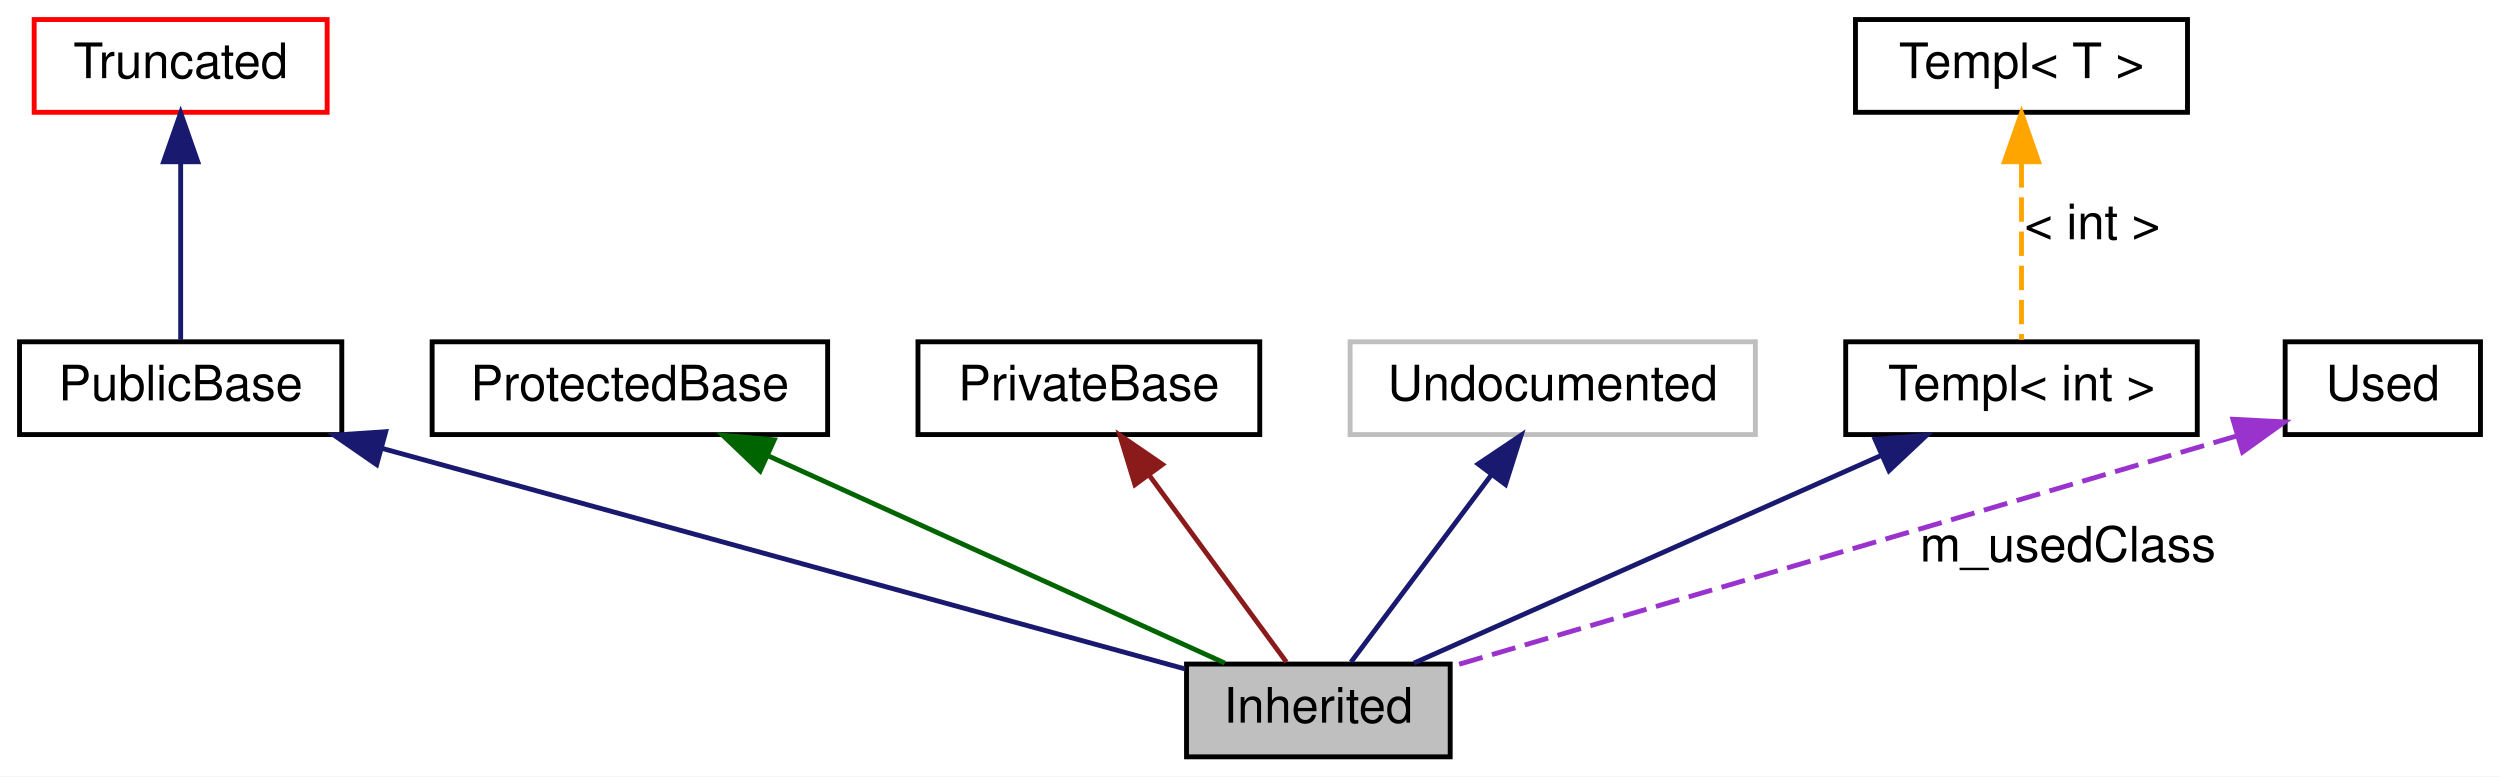
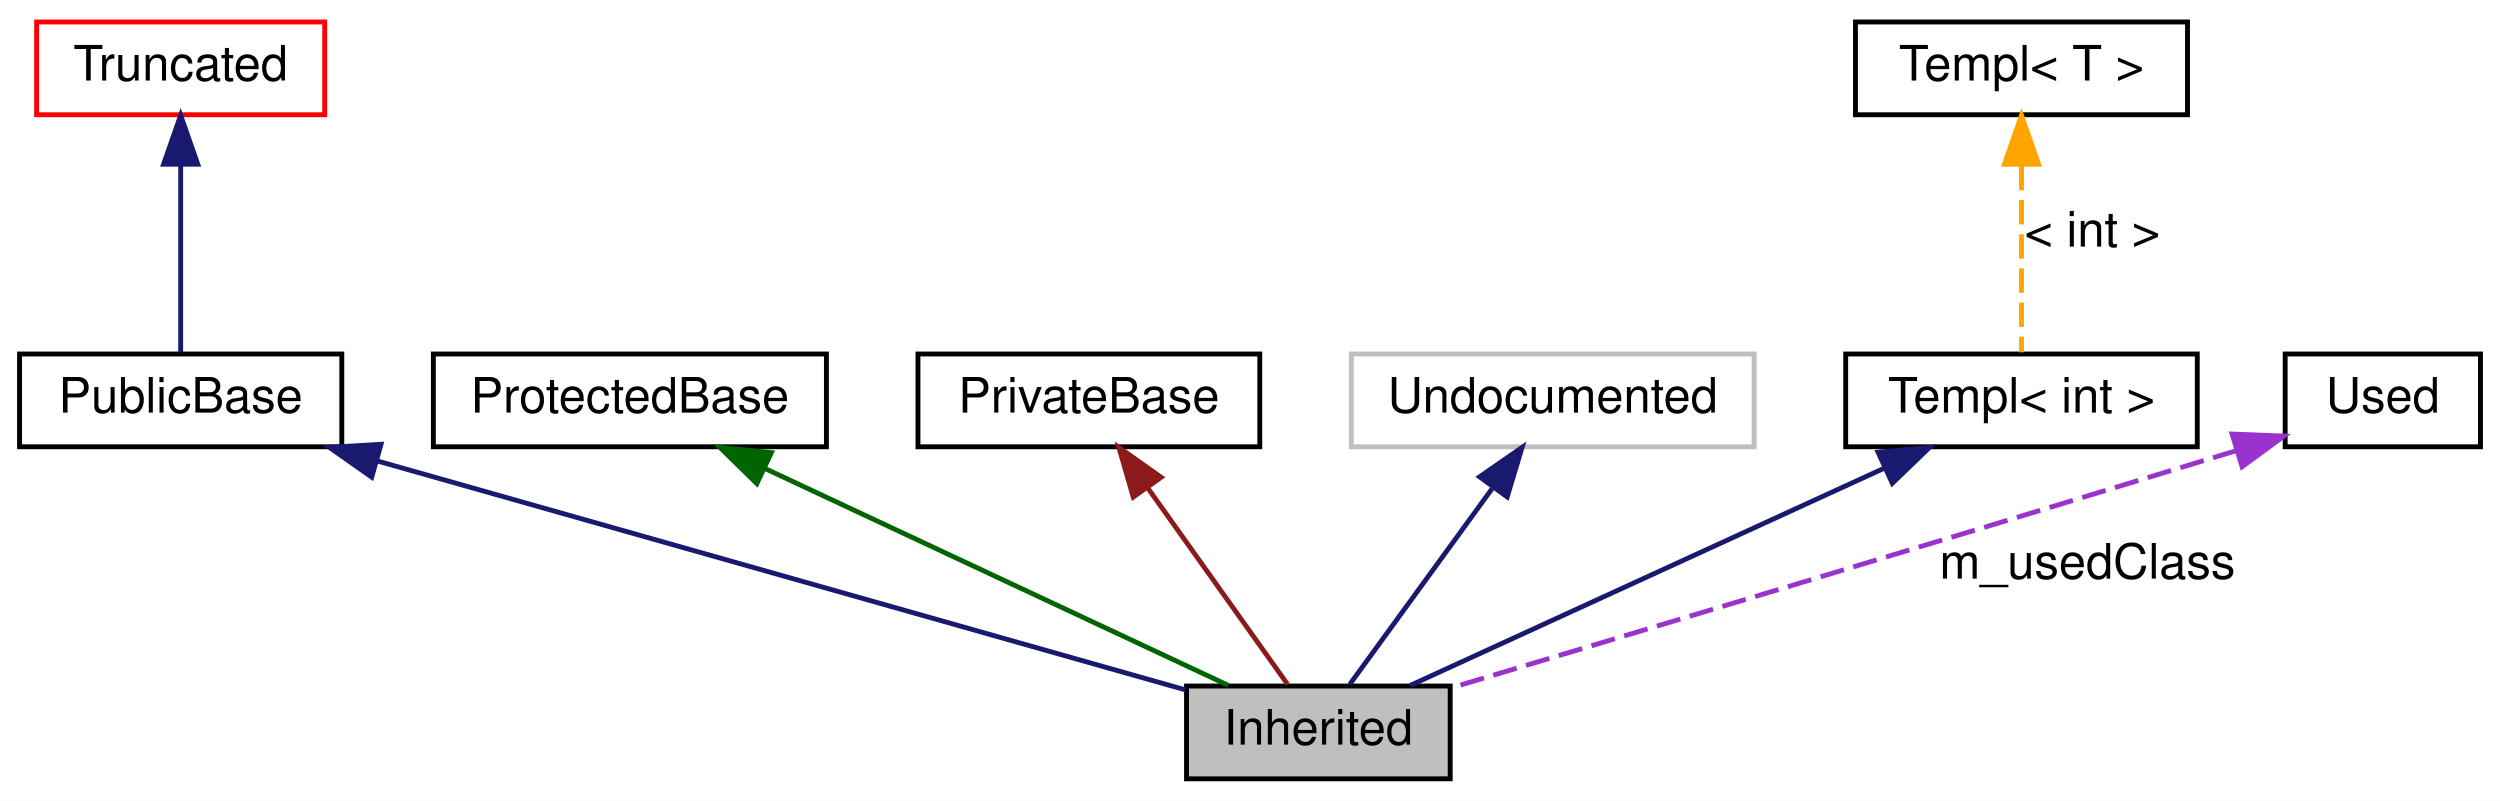
- <svg xmlns="http://www.w3.org/2000/svg" xmlns:xlink="http://www.w3.org/1999/xlink" width="512pt" height="159pt" viewBox="0.00 0.00 512.00 159.00">
-   <g id="graph0" class="graph" transform="scale(1 1) rotate(0) translate(4 155)">
-     <polygon fill="white" stroke="none" points="-4,4 -4,-155 508,-155 508,4 -4,4" />
+ <svg xmlns="http://www.w3.org/2000/svg" xmlns:xlink="http://www.w3.org/1999/xlink" width="512pt" height="164pt" viewBox="0.00 0.00 512.00 164.00">
+   <g id="graph0" class="graph" transform="scale(1 1) rotate(0) translate(4 160)">
+     <polygon fill="white" stroke="none" points="-4,4 -4,-160 508,-160 508,4 -4,4" />
    <g id="node1" class="node">
-       <polygon fill="#bfbfbf" stroke="black" points="293,-19 239,-19 239,-0 293,-0 293,-19" />
-       <text text-anchor="middle" x="266" y="-7" font-family="Helvetica,sans-Serif" font-size="10.00">Inherited</text>
+       <polygon fill="#bfbfbf" stroke="black" points="293,-19.5 239,-19.5 239,-0.5 293,-0.5 293,-19.5" />
+       <text text-anchor="middle" x="266" y="-7.5" font-family="Helvetica,sans-Serif" font-size="10.00">Inherited</text>
    </g>
    <g id="node2" class="node">
      <g id="a_node2">
        <a xlink:href="$classPublicBase.html" xlink:title="PublicBase">
-           <polygon fill="none" stroke="black" points="66,-85 0,-85 0,-66 66,-66 66,-85" />
-           <text text-anchor="middle" x="33" y="-73" font-family="Helvetica,sans-Serif" font-size="10.00">PublicBase</text>
+           <polygon fill="none" stroke="black" points="66,-87.5 0,-87.5 0,-68.5 66,-68.5 66,-87.5" />
+           <text text-anchor="middle" x="33" y="-75.5" font-family="Helvetica,sans-Serif" font-size="10.00">PublicBase</text>
        </a>
      </g>
    </g>
    <g id="edge1" class="edge">
-       <path fill="none" stroke="midnightblue" d="M74.07,-63.219C121.464,-50.201 198.076,-29.157 238.691,-18.001" />
-       <polygon fill="midnightblue" stroke="midnightblue" points="73.139,-59.845 64.423,-65.869 74.993,-66.595 73.139,-59.845" />
+       <path fill="none" stroke="midnightblue" d="M73.083,-65.646C120.433,-52.233 197.919,-30.285 238.791,-18.707" />
+       <polygon fill="midnightblue" stroke="midnightblue" points="72.128,-62.279 63.461,-68.372 74.036,-69.014 72.128,-62.279" />
    </g>
    <g id="node3" class="node">
      <g id="a_node3">
        <a xlink:href="$classTruncated.html" xlink:title="Truncated">
-           <polygon fill="none" stroke="red" points="63,-151 3,-151 3,-132 63,-132 63,-151" />
-           <text text-anchor="middle" x="33" y="-139" font-family="Helvetica,sans-Serif" font-size="10.00">Truncated</text>
+           <polygon fill="none" stroke="red" points="62.5,-155.5 3.5,-155.5 3.5,-136.5 62.5,-136.5 62.5,-155.5" />
+           <text text-anchor="middle" x="33" y="-143.5" font-family="Helvetica,sans-Serif" font-size="10.00">Truncated</text>
        </a>
      </g>
    </g>
    <g id="edge2" class="edge">
-       <path fill="none" stroke="midnightblue" d="M33,-121.584C33,-109.625 33,-94.721 33,-85.405" />
-       <polygon fill="midnightblue" stroke="midnightblue" points="29.5,-121.869 33,-131.869 36.5,-121.869 29.5,-121.869" />
+       <path fill="none" stroke="midnightblue" d="M33,-126.041C33,-113.472 33,-97.563 33,-87.841" />
+       <polygon fill="midnightblue" stroke="midnightblue" points="29.5,-126.372 33,-136.372 36.5,-126.372 29.5,-126.372" />
    </g>
    <g id="node4" class="node">
      <g id="a_node4">
        <a xlink:href="$classProtectedBase.html" xlink:title="ProtectedBase">
-           <polygon fill="none" stroke="black" points="165.5,-85 84.5,-85 84.5,-66 165.5,-66 165.5,-85" />
-           <text text-anchor="middle" x="125" y="-73" font-family="Helvetica,sans-Serif" font-size="10.00">ProtectedBase</text>
+           <polygon fill="none" stroke="black" points="165.25,-87.5 84.75,-87.5 84.75,-68.5 165.25,-68.5 165.25,-87.5" />
+           <text text-anchor="middle" x="125" y="-75.5" font-family="Helvetica,sans-Serif" font-size="10.00">ProtectedBase</text>
        </a>
      </g>
    </g>
    <g id="edge3" class="edge">
-       <path fill="none" stroke="darkgreen" d="M153.213,-61.694C181.001,-49.081 222.69,-30.158 246.835,-19.199" />
-       <polygon fill="darkgreen" stroke="darkgreen" points="151.675,-58.548 144.016,-65.869 154.568,-64.922 151.675,-58.548" />
+       <path fill="none" stroke="darkgreen" d="M152.699,-64.035C180.763,-50.898 223.387,-30.946 247.562,-19.631" />
+       <polygon fill="darkgreen" stroke="darkgreen" points="151.006,-60.962 143.433,-68.372 153.974,-67.302 151.006,-60.962" />
    </g>
    <g id="node5" class="node">
      <g id="a_node5">
        <a xlink:href="$classPrivateBase.html" xlink:title="PrivateBase">
-           <polygon fill="none" stroke="black" points="254,-85 184,-85 184,-66 254,-66 254,-85" />
-           <text text-anchor="middle" x="219" y="-73" font-family="Helvetica,sans-Serif" font-size="10.00">PrivateBase</text>
+           <polygon fill="none" stroke="black" points="254,-87.5 184,-87.5 184,-68.5 254,-68.5 254,-87.5" />
+           <text text-anchor="middle" x="219" y="-75.5" font-family="Helvetica,sans-Serif" font-size="10.00">PrivateBase</text>
        </a>
      </g>
    </g>
    <g id="edge4" class="edge">
-       <path fill="none" stroke="#8b1a1a" d="M231.288,-57.767C240.304,-45.49 252.196,-29.297 259.46,-19.405" />
-       <polygon fill="#8b1a1a" stroke="#8b1a1a" points="228.437,-55.737 225.339,-65.869 234.079,-59.88 228.437,-55.737" />
+       <path fill="none" stroke="#8b1a1a" d="M231.15,-59.938C240.284,-47.112 252.428,-30.059 259.704,-19.841" />
+       <polygon fill="#8b1a1a" stroke="#8b1a1a" points="228.094,-58.196 225.144,-68.372 233.796,-62.256 228.094,-58.196" />
    </g>
    <g id="node6" class="node">
-       <polygon fill="none" stroke="#bfbfbf" points="355.5,-85 272.5,-85 272.5,-66 355.5,-66 355.5,-85" />
-       <text text-anchor="middle" x="314" y="-73" font-family="Helvetica,sans-Serif" font-size="10.00">Undocumented</text>
+       <polygon fill="none" stroke="#bfbfbf" points="355.25,-87.5 272.75,-87.5 272.75,-68.5 355.25,-68.5 355.25,-87.5" />
+       <text text-anchor="middle" x="314" y="-75.5" font-family="Helvetica,sans-Serif" font-size="10.00">Undocumented</text>
    </g>
    <g id="edge5" class="edge">
-       <path fill="none" stroke="midnightblue" d="M301.45,-57.767C292.243,-45.49 280.098,-29.297 272.679,-19.405" />
-       <polygon fill="midnightblue" stroke="midnightblue" points="298.726,-59.969 307.527,-65.869 304.326,-55.769 298.726,-59.969" />
+       <path fill="none" stroke="midnightblue" d="M301.591,-59.938C292.263,-47.112 279.861,-30.059 272.43,-19.841" />
+       <polygon fill="midnightblue" stroke="midnightblue" points="299.012,-62.343 307.725,-68.372 304.674,-58.226 299.012,-62.343" />
    </g>
    <g id="node7" class="node">
      <g id="a_node7">
        <a xlink:href="$classTempl.html" xlink:title="Templ&lt; int &gt;">
-           <polygon fill="none" stroke="black" points="446,-85 374,-85 374,-66 446,-66 446,-85" />
-           <text text-anchor="middle" x="410" y="-73" font-family="Helvetica,sans-Serif" font-size="10.00">Templ&lt; int &gt;</text>
+           <polygon fill="none" stroke="black" points="446,-87.5 374,-87.5 374,-68.5 446,-68.5 446,-87.5" />
+           <text text-anchor="middle" x="410" y="-75.5" font-family="Helvetica,sans-Serif" font-size="10.00">Templ&lt; int &gt;</text>
        </a>
      </g>
    </g>
    <g id="edge6" class="edge">
-       <path fill="none" stroke="midnightblue" d="M381.186,-61.694C352.807,-49.081 310.231,-30.158 285.573,-19.199" />
-       <polygon fill="midnightblue" stroke="midnightblue" points="380.02,-65.006 390.58,-65.869 382.863,-58.609 380.02,-65.006" />
+       <path fill="none" stroke="midnightblue" d="M381.712,-64.035C353.05,-50.898 309.519,-30.946 284.83,-19.631" />
+       <polygon fill="midnightblue" stroke="midnightblue" points="380.626,-67.387 391.175,-68.372 383.542,-61.023 380.626,-67.387" />
    </g>
    <g id="node8" class="node">
      <g id="a_node8">
        <a xlink:href="$classTempl.html" xlink:title="Templ&lt; T &gt;">
-           <polygon fill="none" stroke="black" points="444,-151 376,-151 376,-132 444,-132 444,-151" />
-           <text text-anchor="middle" x="410" y="-139" font-family="Helvetica,sans-Serif" font-size="10.00">Templ&lt; T &gt;</text>
+           <polygon fill="none" stroke="black" points="444,-155.5 376,-155.5 376,-136.5 444,-136.5 444,-155.5" />
+           <text text-anchor="middle" x="410" y="-143.5" font-family="Helvetica,sans-Serif" font-size="10.00">Templ&lt; T &gt;</text>
        </a>
      </g>
    </g>
    <g id="edge7" class="edge">
-       <path fill="none" stroke="orange" stroke-dasharray="5,2" d="M410,-121.584C410,-109.625 410,-94.721 410,-85.405" />
-       <polygon fill="orange" stroke="orange" points="406.5,-121.869 410,-131.869 413.5,-121.869 406.5,-121.869" />
-       <text text-anchor="middle" x="424.5" y="-106" font-family="Helvetica,sans-Serif" font-size="10.00">&lt; int &gt;</text>
+       <path fill="none" stroke="orange" stroke-dasharray="5,2" d="M410,-126.041C410,-113.472 410,-97.563 410,-87.841" />
+       <polygon fill="orange" stroke="orange" points="406.5,-126.372 410,-136.372 413.5,-126.372 406.5,-126.372" />
+       <text text-anchor="middle" x="424.5" y="-109.5" font-family="Helvetica,sans-Serif" font-size="10.00">&lt; int &gt;</text>
    </g>
    <g id="node9" class="node">
      <g id="a_node9">
        <a xlink:href="$classUsed.html" xlink:title="Used">
-           <polygon fill="none" stroke="black" points="504,-85 464,-85 464,-66 504,-66 504,-85" />
-           <text text-anchor="middle" x="484" y="-73" font-family="Helvetica,sans-Serif" font-size="10.00">Used</text>
+           <polygon fill="none" stroke="black" points="504,-87.5 464,-87.5 464,-68.5 504,-68.5 504,-87.5" />
+           <text text-anchor="middle" x="484" y="-75.5" font-family="Helvetica,sans-Serif" font-size="10.00">Used</text>
        </a>
      </g>
    </g>
    <g id="edge8" class="edge">
-       <path fill="none" stroke="#9a32cd" stroke-dasharray="5,2" d="M454.106,-65.724C411.551,-53.231 334.132,-30.502 293.142,-18.468" />
-       <polygon fill="#9a32cd" stroke="#9a32cd" points="453.301,-69.135 463.882,-68.594 455.273,-62.419 453.301,-69.135" />
-       <text text-anchor="middle" x="419.5" y="-40" font-family="Helvetica,sans-Serif" font-size="10.00">m_usedClass</text>
+       <path fill="none" stroke="#9a32cd" stroke-dasharray="5,2" d="M454.017,-67.715C390.967,-48.446 328.208,-29.607 293.25,-19.144" />
+       <polygon fill="#9a32cd" stroke="#9a32cd" points="453.138,-71.107 463.725,-70.685 455.186,-64.413 453.138,-71.107" />
+       <text text-anchor="middle" x="423.5" y="-41.5" font-family="Helvetica,sans-Serif" font-size="10.00">m_usedClass</text>
    </g>
  </g>
</svg>
